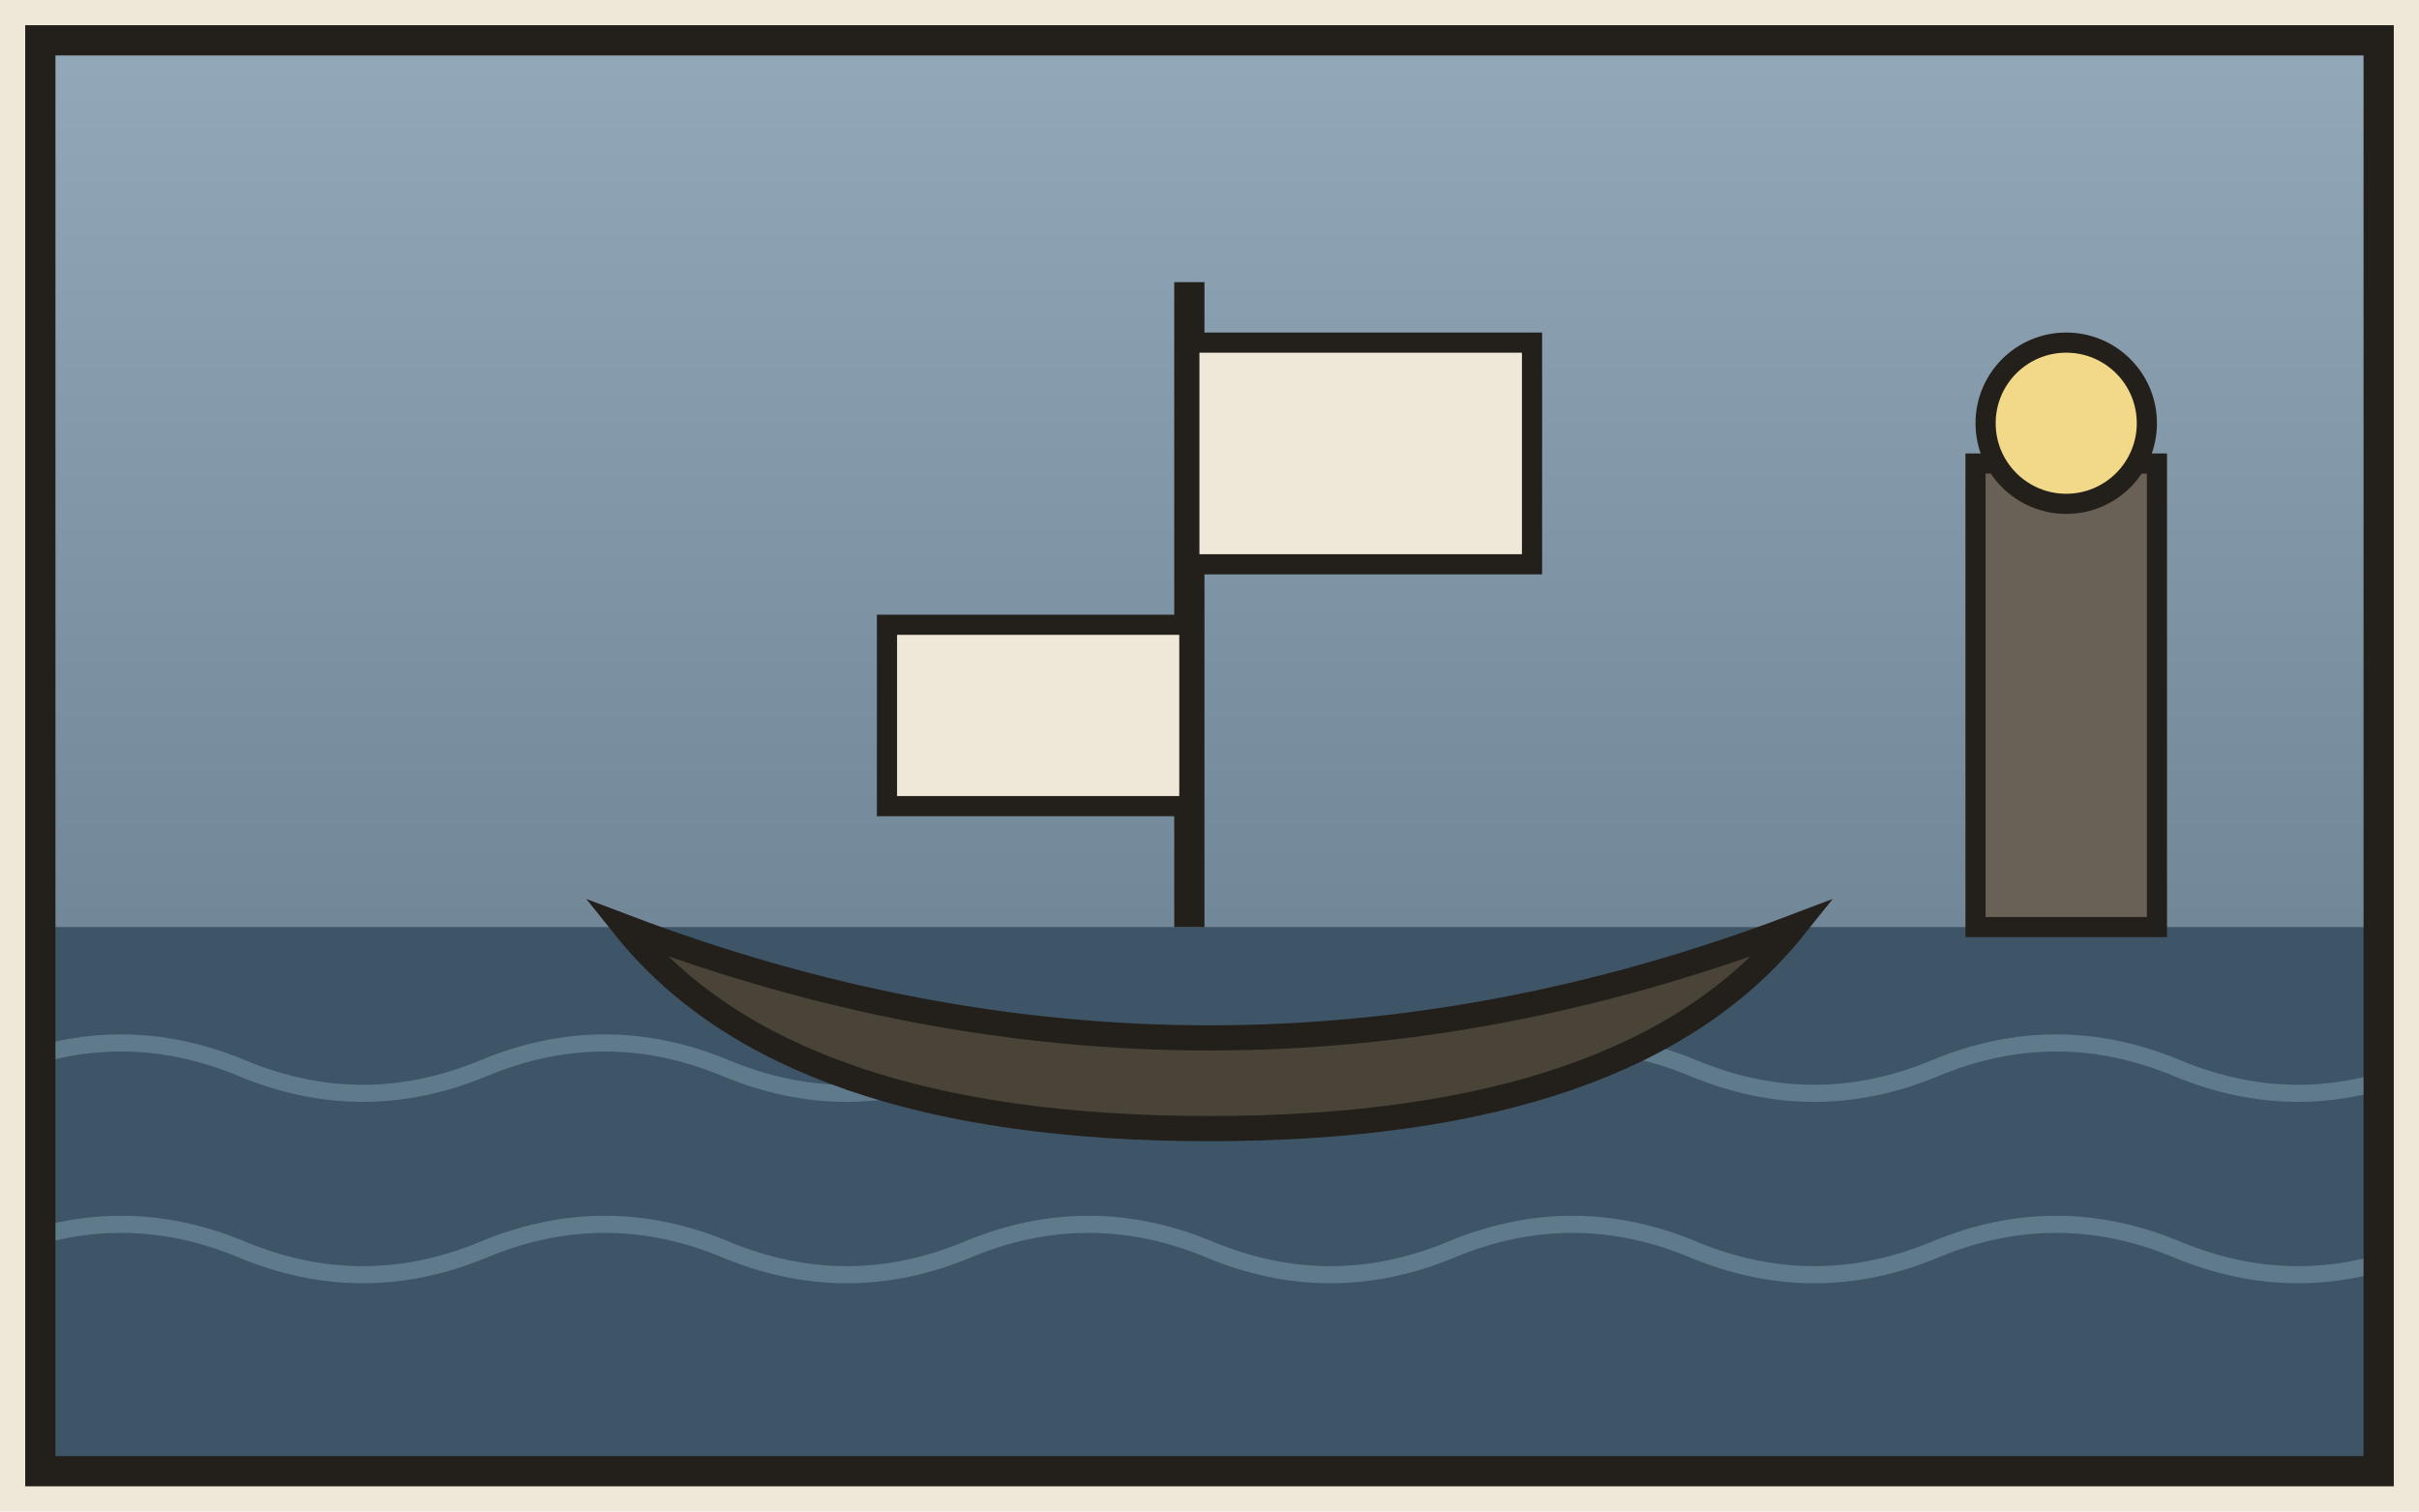
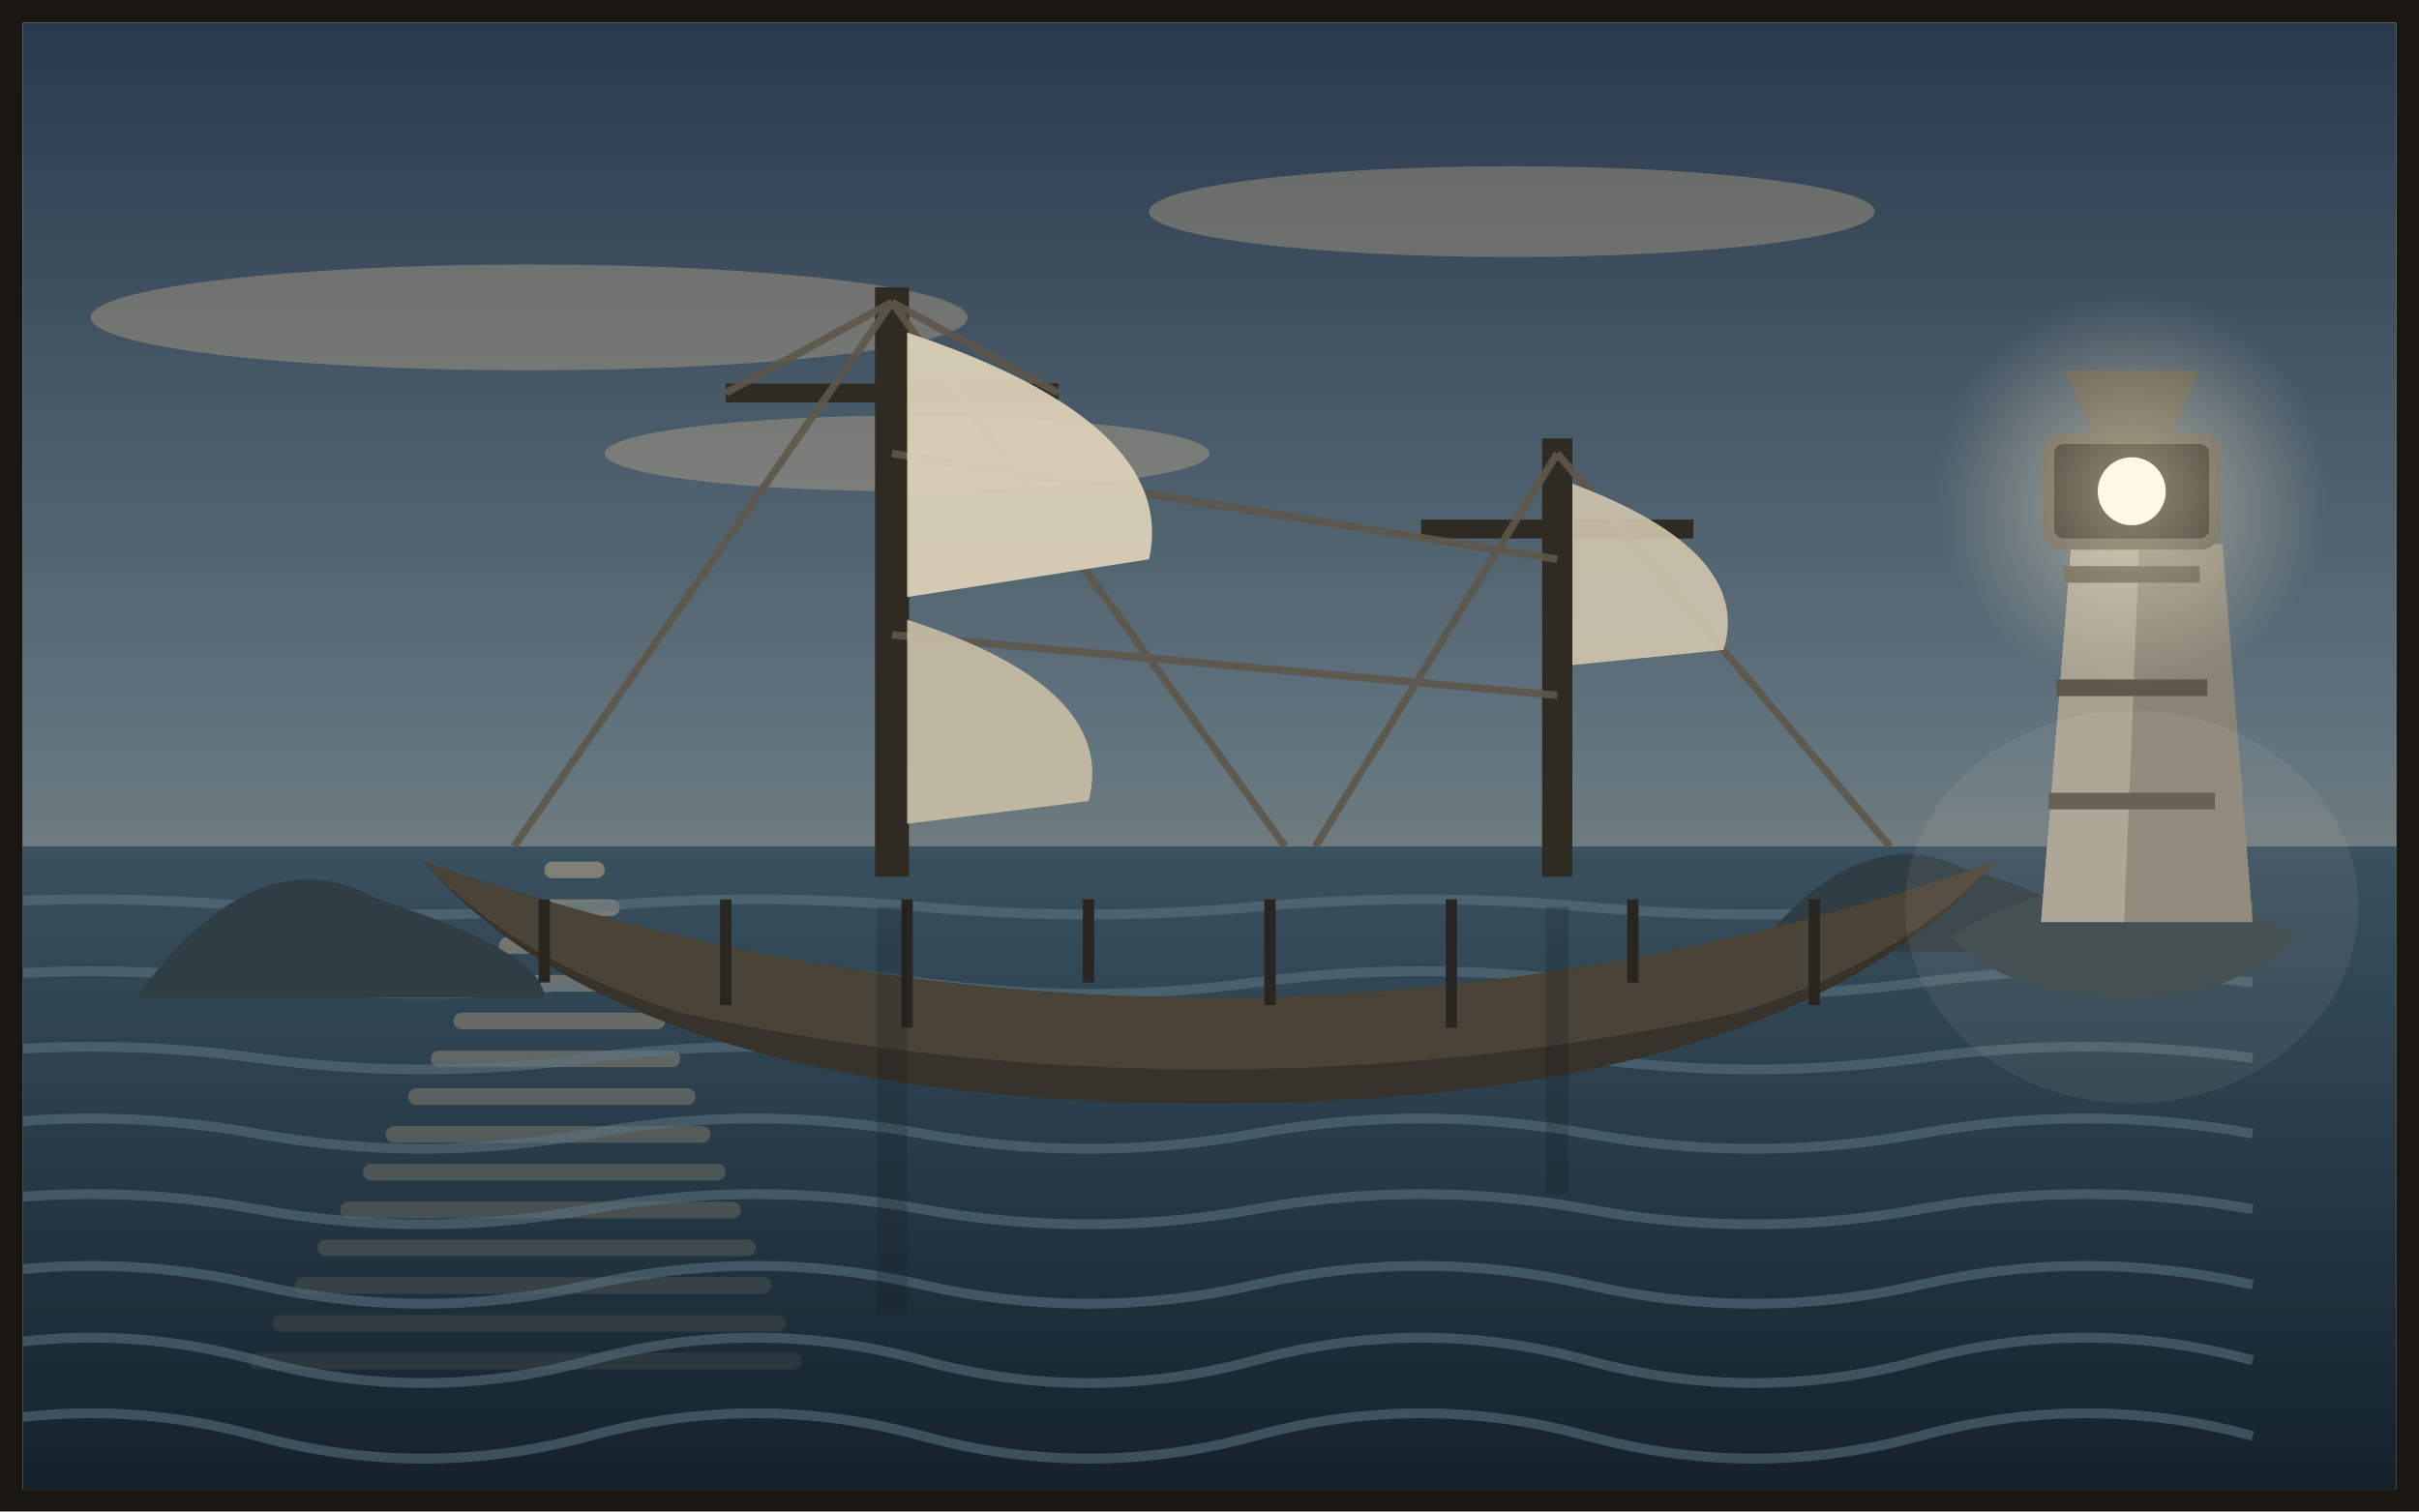
- <svg xmlns="http://www.w3.org/2000/svg" viewBox="0 0 240 150" width="240" height="150">
+ <svg xmlns="http://www.w3.org/2000/svg" viewBox="0 0 320 200" width="320" height="200">
  <defs>
-     <linearGradient id="s" x1="0" y1="0" x2="0" y2="1">
-       <stop offset="0" stop-color="#93a8b8" />
-       <stop offset="1" stop-color="#5d7484" />
+     <clipPath id="f">
+       <rect x="3" y="3" width="314" height="194" />
+     </clipPath>
+     <linearGradient id="dusk" x1="0" y1="0" x2="0" y2="1">
+       <stop offset="0" stop-color="#28384c" />
+       <stop offset="0.5" stop-color="#63757f" />
+       <stop offset="1" stop-color="#c9a878" />
    </linearGradient>
-     <clipPath id="f">
-       <rect x="4" y="4" width="232" height="142" />
-     </clipPath>
+     <linearGradient id="deep" x1="0" y1="0" x2="0" y2="1">
+       <stop offset="0" stop-color="#3a5160" />
+       <stop offset="1" stop-color="#12202a" />
+     </linearGradient>
+     <radialGradient id="lamp2" cx="0.5" cy="0.5" r="0.5">
+       <stop offset="0" stop-color="#fff3cf" stop-opacity="0.9" />
+       <stop offset="1" stop-color="#fff3cf" stop-opacity="0" />
+     </radialGradient>
  </defs>
-   <rect width="240" height="150" fill="#efe7d7" />
  <g clip-path="url(#f)">
-     <rect x="4" y="4" width="232" height="142" fill="url(#s)" />
-     <rect x="0" y="92" width="240" height="58" fill="#3d5566" />
-     <g stroke="#5f7a8a" stroke-width="1.7" fill="none">
-       <path d="M0 106 q12 -5 24 0 t24 0 t24 0 t24 0 t24 0 t24 0 t24 0 t24 0 t24 0 t24 0" />
-       <path d="M0 124 q12 -5 24 0 t24 0 t24 0 t24 0 t24 0 t24 0 t24 0 t24 0 t24 0 t24 0" />
+     <rect width="320" height="200" fill="url(#dusk)" />
+     <g fill="#e8c79a" opacity="0.3">
+       <ellipse cx="70" cy="42" rx="58" ry="7" />
+       <ellipse cx="200" cy="28" rx="48" ry="6" />
+       <ellipse cx="120" cy="60" rx="40" ry="5" />
    </g>
-     <path d="M62 92 q58 22 116 0 q-16 20 -58 20 q-42 0 -58 -20 z" fill="#4a4438" stroke="#23201c" stroke-width="2.5" />
-     <path d="M118 92 v-64" stroke="#23201c" stroke-width="3" />
-     <path d="M118 34 h34 v22 h-34 z" fill="#efe7d7" stroke="#23201c" stroke-width="2" />
-     <path d="M118 62 h-30 v18 h30 z" fill="#efe7d7" stroke="#23201c" stroke-width="2" />
-     <rect x="196" y="46" width="18" height="46" fill="#6a6156" stroke="#23201c" stroke-width="2" />
-     <circle cx="205" cy="42" r="8" fill="#f2d98a" stroke="#23201c" stroke-width="2" />
+     <rect x="0" y="112" width="320" height="88" fill="url(#deep)" />
+     <rect x="72" y="114" width="8" height="2.2" rx="1.1" fill="#e8c79a" opacity="0.40" />
+     <rect x="69" y="119" width="13" height="2.2" rx="1.1" fill="#e8c79a" opacity="0.38" />
+     <rect x="66" y="124" width="18" height="2.2" rx="1.1" fill="#e8c79a" opacity="0.35" />
+     <rect x="63" y="129" width="23" height="2.2" rx="1.1" fill="#e8c79a" opacity="0.33" />
+     <rect x="60" y="134" width="28" height="2.2" rx="1.1" fill="#e8c79a" opacity="0.30" />
+     <rect x="57" y="139" width="33" height="2.2" rx="1.1" fill="#e8c79a" opacity="0.28" />
+     <rect x="54" y="144" width="38" height="2.2" rx="1.1" fill="#e8c79a" opacity="0.25" />
+     <rect x="51" y="149" width="43" height="2.2" rx="1.1" fill="#e8c79a" opacity="0.23" />
+     <rect x="48" y="154" width="48" height="2.2" rx="1.1" fill="#e8c79a" opacity="0.20" />
+     <rect x="45" y="159" width="53" height="2.2" rx="1.1" fill="#e8c79a" opacity="0.18" />
+     <rect x="42" y="164" width="58" height="2.2" rx="1.1" fill="#e8c79a" opacity="0.15" />
+     <rect x="39" y="169" width="63" height="2.2" rx="1.1" fill="#e8c79a" opacity="0.12" />
+     <rect x="36" y="174" width="68" height="2.2" rx="1.1" fill="#e8c79a" opacity="0.10" />
+     <rect x="33" y="179" width="73" height="2.2" rx="1.1" fill="#e8c79a" opacity="0.08" />
+     <g stroke="#5d7482" stroke-width="1.3" fill="none" opacity="0.55">
+       <path d="M-10 120 q22 -2 44 0 t44 0 t44 0 t44 0 t44 0 t44 0 t44 0" />
+       <path d="M-10 130 q22 -3 44 0 t44 0 t44 0 t44 0 t44 0 t44 0 t44 0" />
+       <path d="M-10 140 q22 -3 44 0 t44 0 t44 0 t44 0 t44 0 t44 0 t44 0" />
+       <path d="M-10 150 q22 -4 44 0 t44 0 t44 0 t44 0 t44 0 t44 0 t44 0" />
+       <path d="M-10 160 q22 -4 44 0 t44 0 t44 0 t44 0 t44 0 t44 0 t44 0" />
+       <path d="M-10 170 q22 -5 44 0 t44 0 t44 0 t44 0 t44 0 t44 0 t44 0" />
+       <path d="M-10 180 q22 -6 44 0 t44 0 t44 0 t44 0 t44 0 t44 0 t44 0" />
+       <path d="M-10 190 q22 -6 44 0 t44 0 t44 0 t44 0 t44 0 t44 0 t44 0" />
+     </g>
+     <path d="M18 132 q16 -22 32 -13 q22 7 22 13 z" fill="#2f3d44" />
+     <path d="M232 126 q14 -18 28 -11 q18 5 18 11 z" fill="#2f3d44" />
+     <path d="M56 114 q104 36 208 0 q-28 32 -104 32 q-76 0 -104 -32 z" fill="#37322a" />
+     <path d="M56 114 q104 36 208 0 q-12 13 -34 20 q-70 15 -140 0 q-22 -7 -34 -20 z" fill="#4a4438" />
+     <path d="M72 119 v11" stroke="#292520" stroke-width="1.5" />
+     <path d="M96 119 v14" stroke="#292520" stroke-width="1.5" />
+     <path d="M120 119 v17" stroke="#292520" stroke-width="1.5" />
+     <path d="M144 119 v11" stroke="#292520" stroke-width="1.5" />
+     <path d="M168 119 v14" stroke="#292520" stroke-width="1.5" />
+     <path d="M192 119 v17" stroke="#292520" stroke-width="1.5" />
+     <path d="M216 119 v11" stroke="#292520" stroke-width="1.5" />
+     <path d="M240 119 v14" stroke="#292520" stroke-width="1.5" />
+     <path d="M118 116 v-78" stroke="#2f2b22" stroke-width="4.5" />
+     <path d="M206 116 v-58" stroke="#2f2b22" stroke-width="4" />
+     <path d="M96 52 h44 M188 70 h36" stroke="#2f2b22" stroke-width="2.5" />
+     <g stroke="#5d564a" stroke-width="1" fill="none" opacity="0.9">
+       <path d="M118 40 L68 112 M118 40 L170 112 M206 60 L174 112 M206 60 L250 112" />
+       <path d="M118 60 L206 74 M118 84 L206 92 M96 52 L118 40 M140 52 L118 40" />
+     </g>
+     <path d="M120 44 q36 12 32 30 l-32 5 z" fill="#ded3ba" opacity="0.92" />
+     <path d="M120 82 q28 9 24 24 l-24 3 z" fill="#c9bea5" opacity="0.9" />
+     <path d="M208 64 q24 9 20 22 l-20 2 z" fill="#d3c8af" opacity="0.88" />
+     <g opacity="0.2">
+       <path d="M118 120 v54" stroke="#0d1418" stroke-width="4" />
+       <path d="M206 120 v38" stroke="#0d1418" stroke-width="3" />
+     </g>
+     <path d="M258 124 q22 -14 46 0 q-8 8 -23 8 q-15 0 -23 -8 z" fill="#39464a" />
+     <path d="M270 122 l4 -50 h20 l4 50 z" fill="#8a8478" />
+     <path d="M270 122 l4 -50 h9 l-2 50 z" fill="#a8a192" />
+     <path d="M271 106 h22" stroke="#5d574c" stroke-width="2.2" />
+     <path d="M272 91 h20" stroke="#5d574c" stroke-width="2.2" />
+     <path d="M273 76 h18" stroke="#5d574c" stroke-width="2.2" />
+     <rect x="271" y="58" width="22" height="14" rx="2" fill="#26241f" stroke="#5d574c" stroke-width="1.5" />
+     <path d="M277 58 h10 l4 -9 h-18 z" fill="#5d574c" />
+     <circle cx="282" cy="65" r="26" fill="url(#lamp2)" opacity="0.55" />
+     <circle cx="282" cy="65" r="4.5" fill="#fff8e4" />
+     <ellipse cx="282" cy="120" rx="30" ry="26" fill="#fff3cf" opacity="0.07" />
  </g>
-   <rect x="4" y="4" width="232" height="142" fill="none" stroke="#23201c" stroke-width="3" />
+   <rect x="1.5" y="1.5" width="317" height="197" fill="none" stroke="#1a1713" stroke-width="3" />
</svg>
